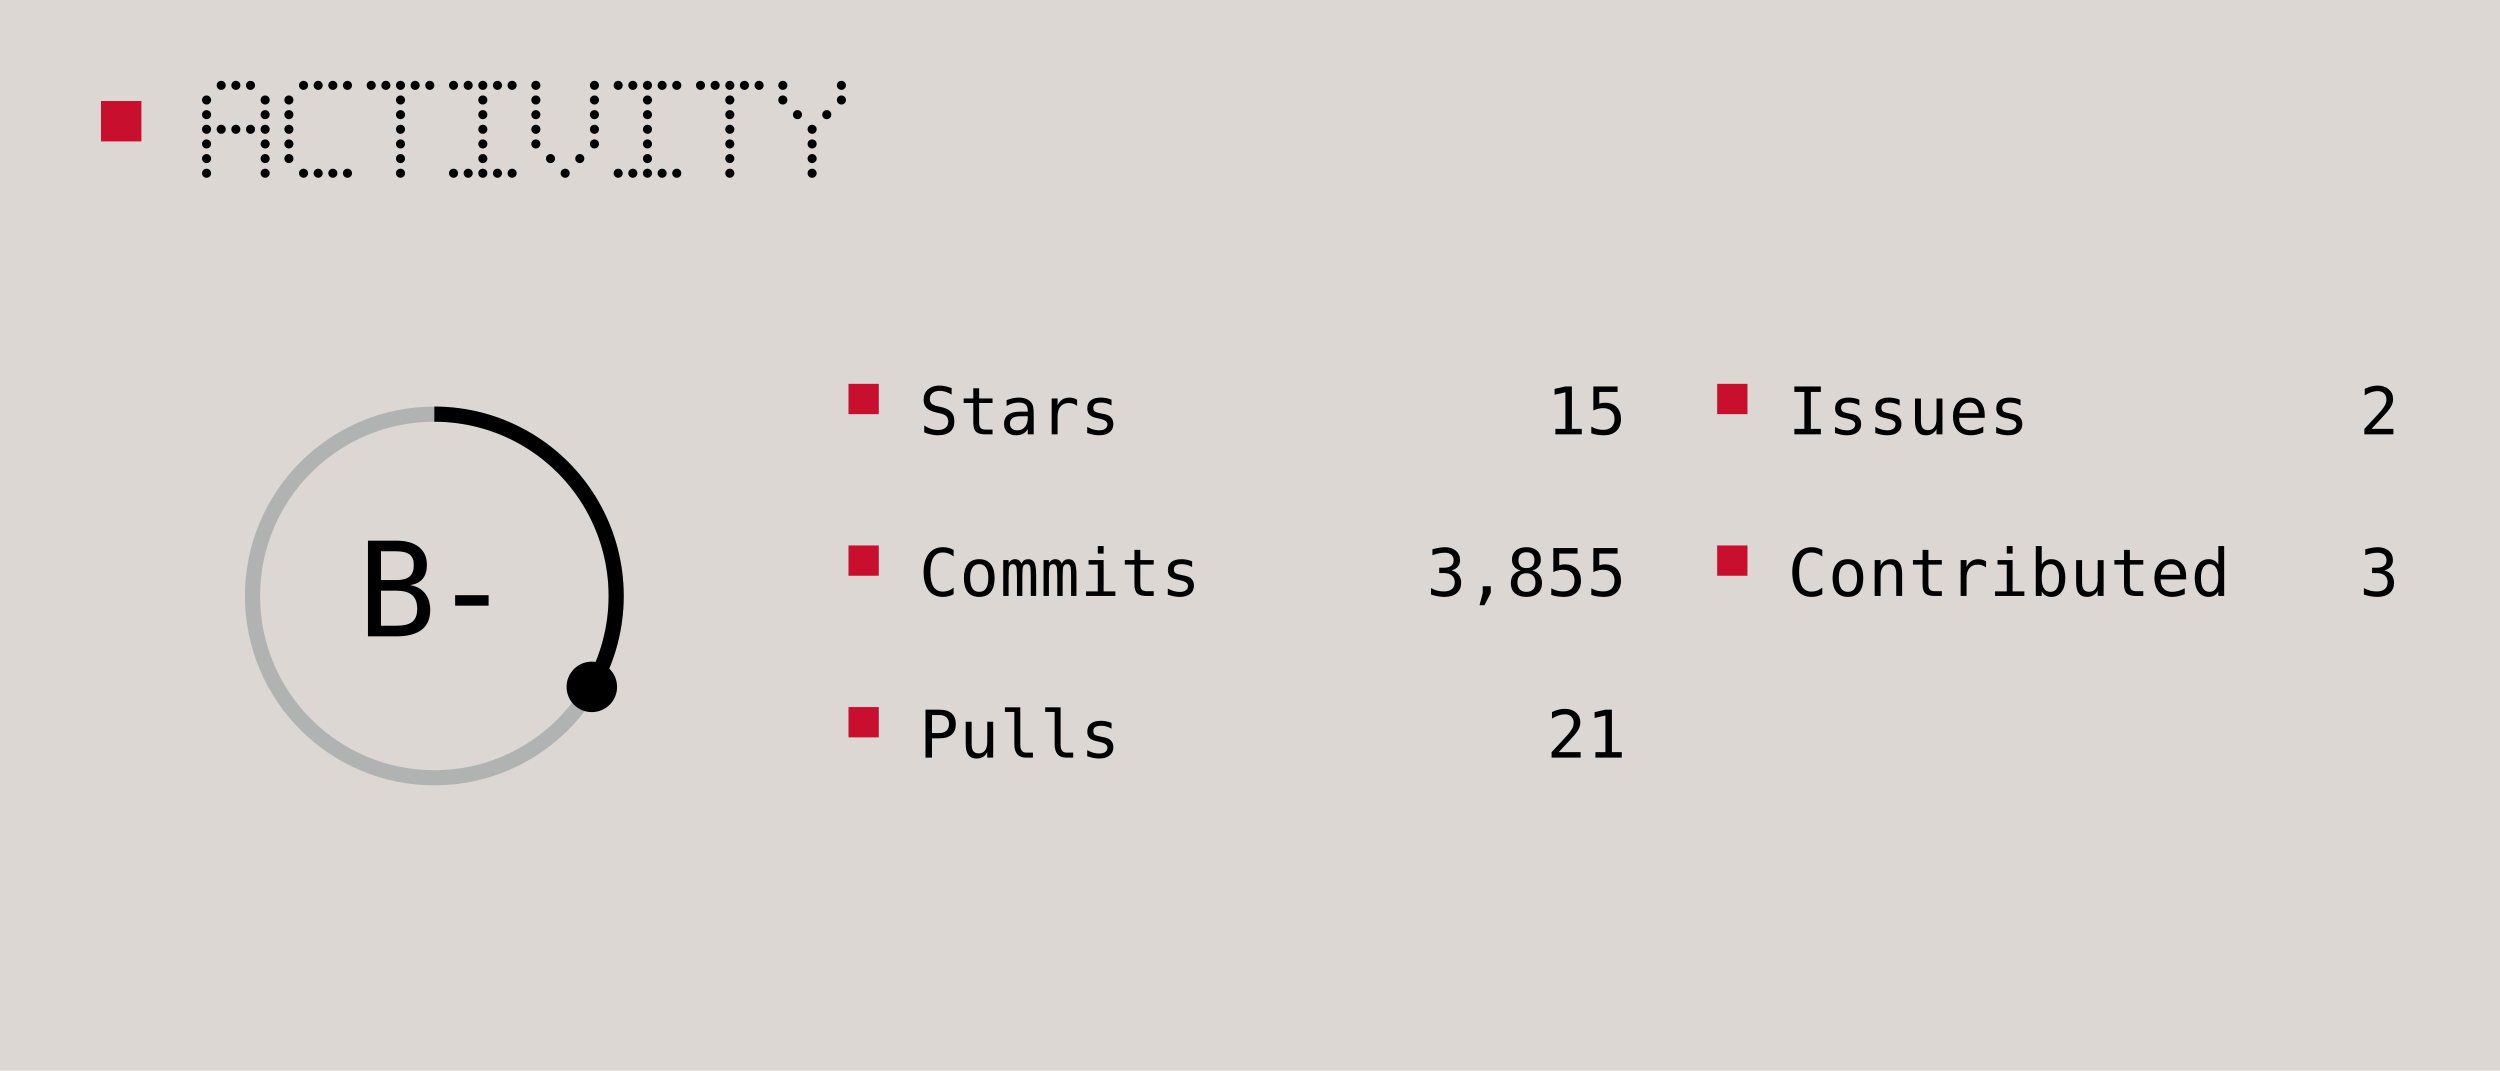
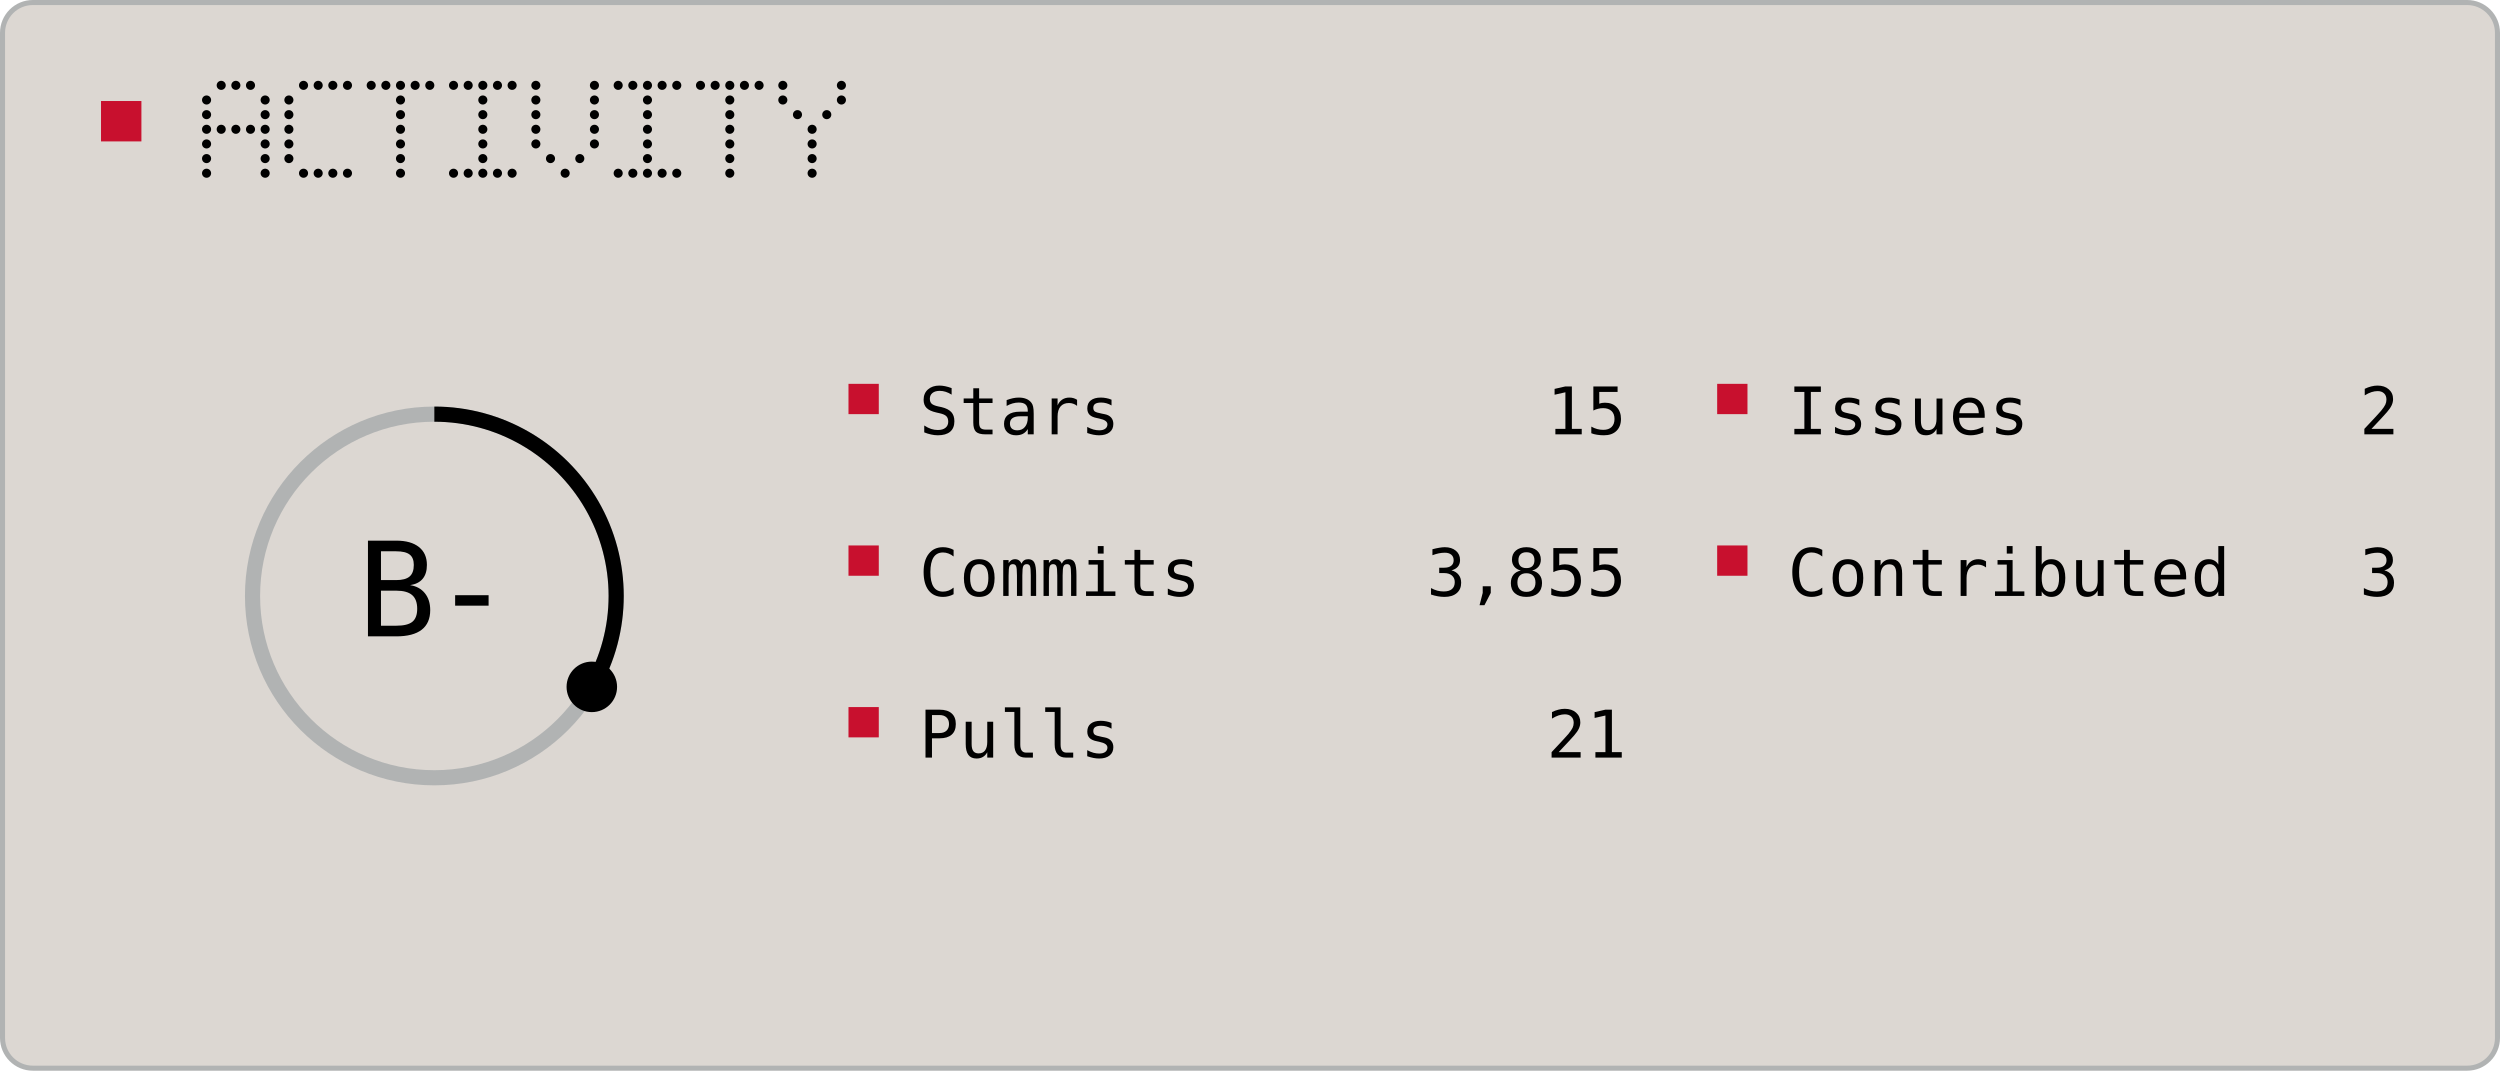
<svg xmlns="http://www.w3.org/2000/svg" width="495" height="212" viewBox="0 0 495 212" role="img">
-   <rect width="495" height="212" fill="#DCD7D2" />
+   <rect x="0.5" y="0.5" width="494" height="211" rx="6" fill="#DCD7D2" stroke="#B1B3B3" stroke-width="1" />
  <rect x="20" y="20" width="8" height="8" fill="#C8102E" />
  <circle cx="43.8" cy="16.9" r="0.90" fill="#000000" />
  <circle cx="46.7" cy="16.9" r="0.90" fill="#000000" />
  <circle cx="49.6" cy="16.9" r="0.90" fill="#000000" />
  <circle cx="40.9" cy="19.8" r="0.90" fill="#000000" />
  <circle cx="52.5" cy="19.8" r="0.90" fill="#000000" />
  <circle cx="40.9" cy="22.7" r="0.90" fill="#000000" />
  <circle cx="52.5" cy="22.7" r="0.90" fill="#000000" />
  <circle cx="40.9" cy="25.6" r="0.90" fill="#000000" />
  <circle cx="43.8" cy="25.6" r="0.90" fill="#000000" />
  <circle cx="46.7" cy="25.6" r="0.90" fill="#000000" />
  <circle cx="49.6" cy="25.6" r="0.90" fill="#000000" />
  <circle cx="52.5" cy="25.6" r="0.90" fill="#000000" />
  <circle cx="40.9" cy="28.5" r="0.90" fill="#000000" />
  <circle cx="52.5" cy="28.5" r="0.90" fill="#000000" />
  <circle cx="40.9" cy="31.4" r="0.90" fill="#000000" />
  <circle cx="52.5" cy="31.4" r="0.90" fill="#000000" />
  <circle cx="40.9" cy="34.3" r="0.90" fill="#000000" />
  <circle cx="52.5" cy="34.3" r="0.90" fill="#000000" />
  <circle cx="60.1" cy="16.9" r="0.90" fill="#000000" />
  <circle cx="63.0" cy="16.9" r="0.90" fill="#000000" />
  <circle cx="65.9" cy="16.9" r="0.90" fill="#000000" />
  <circle cx="68.8" cy="16.9" r="0.90" fill="#000000" />
  <circle cx="57.2" cy="19.8" r="0.90" fill="#000000" />
  <circle cx="57.2" cy="22.7" r="0.90" fill="#000000" />
  <circle cx="57.2" cy="25.6" r="0.90" fill="#000000" />
  <circle cx="57.2" cy="28.5" r="0.90" fill="#000000" />
  <circle cx="57.2" cy="31.4" r="0.90" fill="#000000" />
  <circle cx="60.1" cy="34.3" r="0.90" fill="#000000" />
  <circle cx="63.0" cy="34.3" r="0.90" fill="#000000" />
  <circle cx="65.9" cy="34.3" r="0.90" fill="#000000" />
  <circle cx="68.8" cy="34.3" r="0.90" fill="#000000" />
  <circle cx="73.5" cy="16.9" r="0.90" fill="#000000" />
  <circle cx="76.4" cy="16.9" r="0.90" fill="#000000" />
  <circle cx="79.3" cy="16.9" r="0.90" fill="#000000" />
  <circle cx="82.2" cy="16.9" r="0.90" fill="#000000" />
  <circle cx="85.1" cy="16.9" r="0.90" fill="#000000" />
  <circle cx="79.3" cy="19.8" r="0.90" fill="#000000" />
  <circle cx="79.3" cy="22.7" r="0.90" fill="#000000" />
  <circle cx="79.3" cy="25.6" r="0.90" fill="#000000" />
  <circle cx="79.3" cy="28.5" r="0.90" fill="#000000" />
  <circle cx="79.3" cy="31.4" r="0.90" fill="#000000" />
  <circle cx="79.3" cy="34.3" r="0.90" fill="#000000" />
  <circle cx="89.8" cy="16.9" r="0.90" fill="#000000" />
  <circle cx="92.7" cy="16.9" r="0.90" fill="#000000" />
  <circle cx="95.6" cy="16.9" r="0.90" fill="#000000" />
  <circle cx="98.5" cy="16.9" r="0.90" fill="#000000" />
  <circle cx="101.4" cy="16.9" r="0.90" fill="#000000" />
  <circle cx="95.6" cy="19.8" r="0.90" fill="#000000" />
  <circle cx="95.6" cy="22.7" r="0.90" fill="#000000" />
  <circle cx="95.6" cy="25.6" r="0.90" fill="#000000" />
  <circle cx="95.6" cy="28.5" r="0.90" fill="#000000" />
  <circle cx="95.6" cy="31.4" r="0.90" fill="#000000" />
  <circle cx="89.8" cy="34.3" r="0.90" fill="#000000" />
  <circle cx="92.7" cy="34.3" r="0.90" fill="#000000" />
  <circle cx="95.6" cy="34.3" r="0.90" fill="#000000" />
  <circle cx="98.5" cy="34.3" r="0.90" fill="#000000" />
  <circle cx="101.4" cy="34.3" r="0.90" fill="#000000" />
  <circle cx="106.1" cy="16.9" r="0.90" fill="#000000" />
  <circle cx="117.7" cy="16.9" r="0.90" fill="#000000" />
  <circle cx="106.1" cy="19.8" r="0.90" fill="#000000" />
  <circle cx="117.7" cy="19.8" r="0.90" fill="#000000" />
  <circle cx="106.1" cy="22.7" r="0.90" fill="#000000" />
  <circle cx="117.7" cy="22.7" r="0.90" fill="#000000" />
  <circle cx="106.1" cy="25.6" r="0.90" fill="#000000" />
  <circle cx="117.7" cy="25.6" r="0.90" fill="#000000" />
  <circle cx="106.1" cy="28.5" r="0.90" fill="#000000" />
  <circle cx="117.7" cy="28.5" r="0.90" fill="#000000" />
  <circle cx="109.0" cy="31.4" r="0.90" fill="#000000" />
  <circle cx="114.8" cy="31.4" r="0.90" fill="#000000" />
  <circle cx="111.9" cy="34.3" r="0.90" fill="#000000" />
  <circle cx="122.4" cy="16.9" r="0.90" fill="#000000" />
  <circle cx="125.3" cy="16.9" r="0.90" fill="#000000" />
  <circle cx="128.2" cy="16.9" r="0.90" fill="#000000" />
  <circle cx="131.1" cy="16.9" r="0.90" fill="#000000" />
  <circle cx="134.0" cy="16.9" r="0.90" fill="#000000" />
  <circle cx="128.2" cy="19.8" r="0.90" fill="#000000" />
  <circle cx="128.2" cy="22.7" r="0.90" fill="#000000" />
  <circle cx="128.2" cy="25.6" r="0.90" fill="#000000" />
  <circle cx="128.2" cy="28.5" r="0.90" fill="#000000" />
  <circle cx="128.2" cy="31.4" r="0.90" fill="#000000" />
  <circle cx="122.4" cy="34.3" r="0.90" fill="#000000" />
  <circle cx="125.3" cy="34.3" r="0.90" fill="#000000" />
  <circle cx="128.2" cy="34.3" r="0.90" fill="#000000" />
  <circle cx="131.1" cy="34.3" r="0.90" fill="#000000" />
  <circle cx="134.0" cy="34.3" r="0.90" fill="#000000" />
  <circle cx="138.7" cy="16.9" r="0.90" fill="#000000" />
  <circle cx="141.6" cy="16.9" r="0.90" fill="#000000" />
  <circle cx="144.5" cy="16.9" r="0.90" fill="#000000" />
  <circle cx="147.4" cy="16.9" r="0.90" fill="#000000" />
  <circle cx="150.3" cy="16.9" r="0.90" fill="#000000" />
  <circle cx="144.5" cy="19.8" r="0.90" fill="#000000" />
  <circle cx="144.5" cy="22.7" r="0.90" fill="#000000" />
  <circle cx="144.5" cy="25.6" r="0.90" fill="#000000" />
  <circle cx="144.5" cy="28.5" r="0.90" fill="#000000" />
  <circle cx="144.5" cy="31.4" r="0.90" fill="#000000" />
  <circle cx="144.5" cy="34.3" r="0.90" fill="#000000" />
  <circle cx="155.0" cy="16.9" r="0.90" fill="#000000" />
  <circle cx="166.6" cy="16.9" r="0.90" fill="#000000" />
  <circle cx="155.0" cy="19.8" r="0.90" fill="#000000" />
  <circle cx="166.6" cy="19.8" r="0.90" fill="#000000" />
  <circle cx="157.9" cy="22.7" r="0.90" fill="#000000" />
  <circle cx="163.7" cy="22.7" r="0.90" fill="#000000" />
  <circle cx="160.8" cy="25.6" r="0.90" fill="#000000" />
  <circle cx="160.8" cy="28.5" r="0.90" fill="#000000" />
  <circle cx="160.8" cy="31.4" r="0.90" fill="#000000" />
  <circle cx="160.8" cy="34.3" r="0.90" fill="#000000" />
  <circle cx="86.0" cy="118.0" r="36" fill="none" stroke="#B1B3B3" stroke-width="3" />
  <path d="M 86.00 82.00 A 36 36 0 0 1 117.18 136.00" fill="none" stroke="#000000" stroke-width="3" />
  <circle cx="117.18" cy="136.00" r="5" fill="#000000" />
  <text x="86" y="126" fill="#000000" text-anchor="middle" font-family="ui-monospace, Geist Mono, monospace" font-size="26" letter-spacing="-0.8" dominant-baseline="auto">B-</text>
  <rect x="168" y="76" width="6" height="6" fill="#C8102E" />
  <text x="182" y="86" fill="#000000" text-anchor="start" font-family="ui-monospace, Geist Mono, monospace" font-size="13" letter-spacing="0.15" dominant-baseline="auto">Stars</text>
  <text x="322" y="86" fill="#000000" text-anchor="end" font-family="ui-monospace, Geist Mono, monospace" font-size="13" letter-spacing="0.1" dominant-baseline="auto">15</text>
  <rect x="168" y="108" width="6" height="6" fill="#C8102E" />
  <text x="182" y="118" fill="#000000" text-anchor="start" font-family="ui-monospace, Geist Mono, monospace" font-size="13" letter-spacing="0.15" dominant-baseline="auto">Commits</text>
  <text x="322" y="118" fill="#000000" text-anchor="end" font-family="ui-monospace, Geist Mono, monospace" font-size="13" letter-spacing="0.1" dominant-baseline="auto">3,855</text>
  <rect x="168" y="140" width="6" height="6" fill="#C8102E" />
  <text x="182" y="150" fill="#000000" text-anchor="start" font-family="ui-monospace, Geist Mono, monospace" font-size="13" letter-spacing="0.15" dominant-baseline="auto">Pulls</text>
  <text x="322" y="150" fill="#000000" text-anchor="end" font-family="ui-monospace, Geist Mono, monospace" font-size="13" letter-spacing="0.1" dominant-baseline="auto">21</text>
  <rect x="340" y="76" width="6" height="6" fill="#C8102E" />
  <text x="354" y="86" fill="#000000" text-anchor="start" font-family="ui-monospace, Geist Mono, monospace" font-size="13" letter-spacing="0.15" dominant-baseline="auto">Issues</text>
  <text x="475" y="86" fill="#000000" text-anchor="end" font-family="ui-monospace, Geist Mono, monospace" font-size="13" letter-spacing="0.1" dominant-baseline="auto">2</text>
  <rect x="340" y="108" width="6" height="6" fill="#C8102E" />
  <text x="354" y="118" fill="#000000" text-anchor="start" font-family="ui-monospace, Geist Mono, monospace" font-size="13" letter-spacing="0.15" dominant-baseline="auto">Contributed</text>
  <text x="475" y="118" fill="#000000" text-anchor="end" font-family="ui-monospace, Geist Mono, monospace" font-size="13" letter-spacing="0.1" dominant-baseline="auto">3</text>
</svg>
